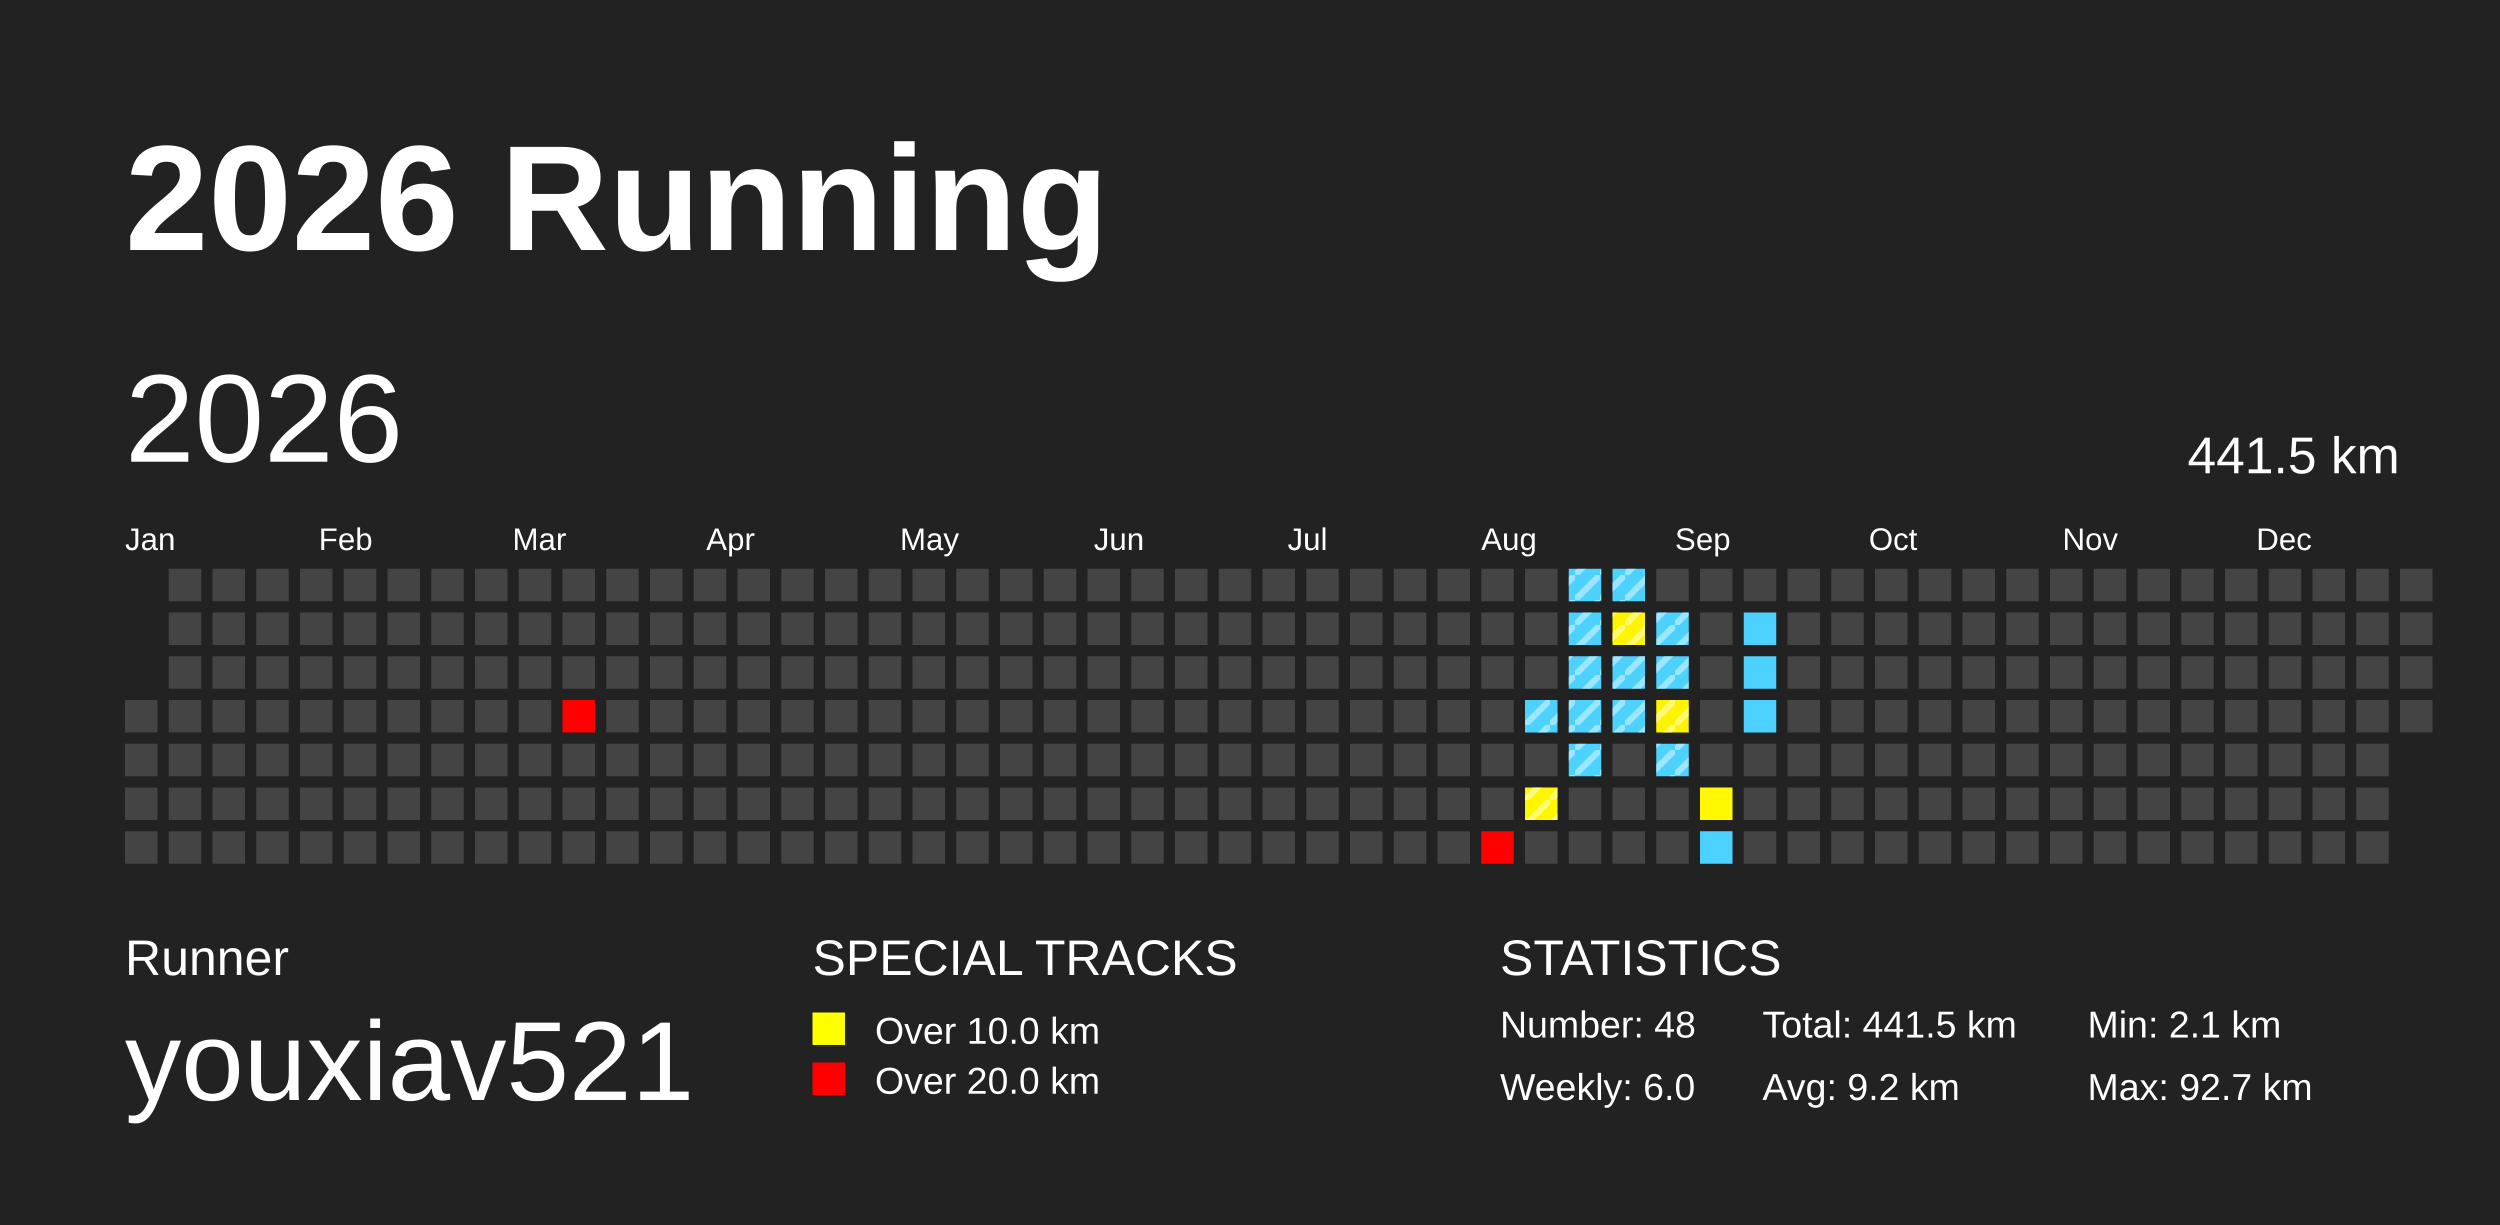
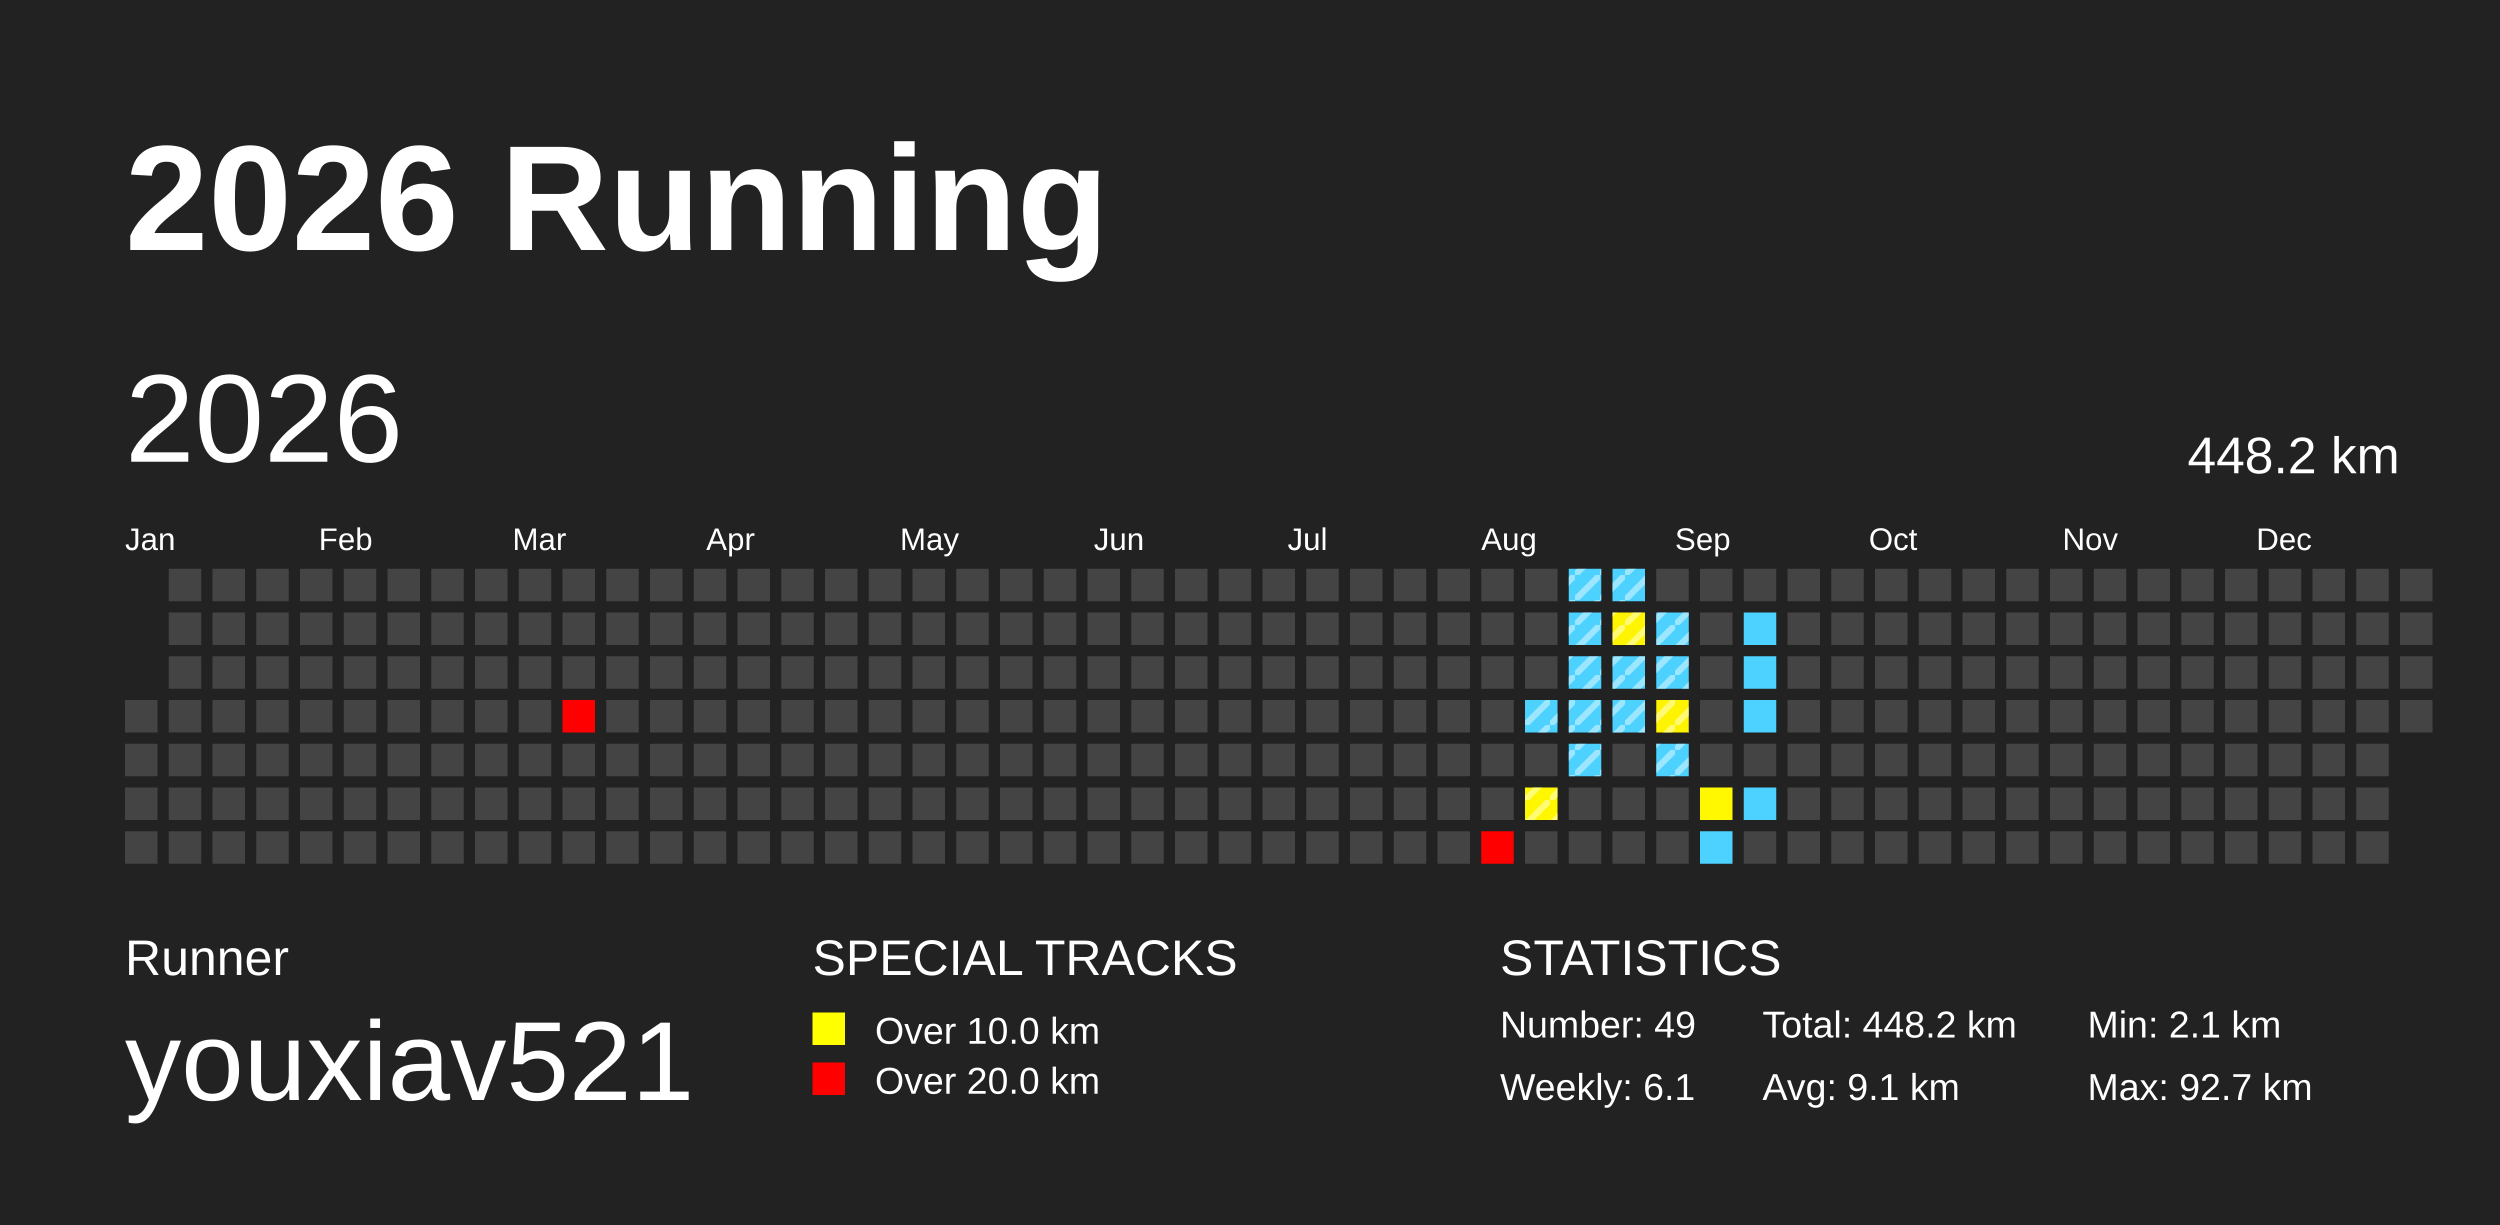
<svg xmlns="http://www.w3.org/2000/svg" baseProfile="full" height="98mm" version="1.1" viewBox="0,0,200,98" width="200mm">
  <defs>
    <pattern height="2" id="indoor-stripe" patternUnits="userSpaceOnUse" width="2">
      <line stroke="white" stroke-opacity="0.45" stroke-width="0.5" x1="0" x2="2" y1="2" y2="0" />
    </pattern>
  </defs>
  <rect fill="#222222" height="98" width="200" x="0" y="0" />
  <text fill="#FFFFFF" style="font-size:12px; font-family:Arial; font-weight:bold;" x="10" y="20">2026 Running</text>
  <text fill="#FFFFFF" style="font-size:4px; font-family:Arial" x="10" y="78">Runner</text>
  <text fill="#FFFFFF" style="font-size:9px; font-family:Arial" x="10" y="88">youxiav521</text>
  <text fill="#FFFFFF" style="font-size:4px; font-family:Arial" x="65" y="78">SPECIAL TRACKS</text>
  <rect fill="yellow" height="2.6" width="2.6" x="65" y="81" />
  <text fill="#FFFFFF" style="font-size:3px; font-family:Arial" x="70" y="83.5">Over 10.0 km</text>
  <rect fill="red" height="2.6" width="2.6" x="65" y="85" />
  <text fill="#FFFFFF" style="font-size:3px; font-family:Arial" x="70" y="87.5">Over 20.0 km</text>
  <text fill="#FFFFFF" style="font-size:4px; font-family:Arial" x="120" y="78">STATISTICS</text>
-   <text fill="#FFFFFF" style="font-size:3px; font-family:Arial" x="120" y="83">Number: 48</text>
-   <text fill="#FFFFFF" style="font-size:3px; font-family:Arial" x="120" y="88">Weekly: 6.0</text>
-   <text fill="#FFFFFF" style="font-size:3px; font-family:Arial" x="141" y="83">Total: 441.5 km</text>
-   <text fill="#FFFFFF" style="font-size:3px; font-family:Arial" x="141" y="88">Avg: 9.2 km</text>
+   <text fill="#FFFFFF" style="font-size:3px; font-family:Arial" x="120" y="83">Number: 49</text>
+   <text fill="#FFFFFF" style="font-size:3px; font-family:Arial" x="120" y="88">Weekly: 6.1</text>
+   <text fill="#FFFFFF" style="font-size:3px; font-family:Arial" x="141" y="83">Total: 448.2 km</text>
+   <text fill="#FFFFFF" style="font-size:3px; font-family:Arial" x="141" y="88">Avg: 9.1 km</text>
  <text fill="#FFFFFF" style="font-size:3px; font-family:Arial" x="167" y="83">Min: 2.1 km</text>
  <text fill="#FFFFFF" style="font-size:3px; font-family:Arial" x="167" y="88">Max: 92.7 km</text>
  <text dominant-baseline="hanging" fill="#FFFFFF" style="font-size:10.0px; font-family:Arial;" x="10" y="30">2026</text>
-   <text dominant-baseline="hanging" fill="#FFFFFF" style="font-size:4.125px; font-family:Arial;" x="175" y="35">441.5 km</text>
+   <text dominant-baseline="hanging" fill="#FFFFFF" style="font-size:4.125px; font-family:Arial;" x="175" y="35">448.2 km</text>
  <text fill="#FFFFFF" style="font-size:2.5px; font-family:Arial" x="10.0" y="44">Jan</text>
  <text fill="#FFFFFF" style="font-size:2.5px; font-family:Arial" x="25.5" y="44">Feb</text>
  <text fill="#FFFFFF" style="font-size:2.5px; font-family:Arial" x="41.0" y="44">Mar</text>
  <text fill="#FFFFFF" style="font-size:2.5px; font-family:Arial" x="56.5" y="44">Apr</text>
  <text fill="#FFFFFF" style="font-size:2.5px; font-family:Arial" x="72.0" y="44">May</text>
  <text fill="#FFFFFF" style="font-size:2.5px; font-family:Arial" x="87.5" y="44">Jun</text>
  <text fill="#FFFFFF" style="font-size:2.5px; font-family:Arial" x="103.0" y="44">Jul</text>
  <text fill="#FFFFFF" style="font-size:2.5px; font-family:Arial" x="118.5" y="44">Aug</text>
  <text fill="#FFFFFF" style="font-size:2.5px; font-family:Arial" x="134.0" y="44">Sep</text>
  <text fill="#FFFFFF" style="font-size:2.5px; font-family:Arial" x="149.5" y="44">Oct</text>
  <text fill="#FFFFFF" style="font-size:2.5px; font-family:Arial" x="165.0" y="44">Nov</text>
  <text fill="#FFFFFF" style="font-size:2.5px; font-family:Arial" x="180.5" y="44">Dec</text>
  <rect fill="#444444" height="2.6" width="2.6" x="10.0" y="56.0" />
  <rect fill="#444444" height="2.6" width="2.6" x="10.0" y="59.5" />
  <rect fill="#444444" height="2.6" width="2.6" x="10.0" y="63.0" />
  <rect fill="#444444" height="2.6" width="2.6" x="10.0" y="66.5" />
  <rect fill="#444444" height="2.6" width="2.6" x="13.5" y="45.5" />
  <rect fill="#444444" height="2.6" width="2.6" x="13.5" y="49.0" />
  <rect fill="#444444" height="2.6" width="2.6" x="13.5" y="52.5" />
  <rect fill="#444444" height="2.6" width="2.6" x="13.5" y="56.0" />
  <rect fill="#444444" height="2.6" width="2.6" x="13.5" y="59.5" />
  <rect fill="#444444" height="2.6" width="2.6" x="13.5" y="63.0" />
  <rect fill="#444444" height="2.6" width="2.6" x="13.5" y="66.5" />
  <rect fill="#444444" height="2.6" width="2.6" x="17.0" y="45.5" />
  <rect fill="#444444" height="2.6" width="2.6" x="17.0" y="49.0" />
  <rect fill="#444444" height="2.6" width="2.6" x="17.0" y="52.5" />
  <rect fill="#444444" height="2.6" width="2.6" x="17.0" y="56.0" />
  <rect fill="#444444" height="2.6" width="2.6" x="17.0" y="59.5" />
  <rect fill="#444444" height="2.6" width="2.6" x="17.0" y="63.0" />
  <rect fill="#444444" height="2.6" width="2.6" x="17.0" y="66.5" />
  <rect fill="#444444" height="2.6" width="2.6" x="20.5" y="45.5" />
  <rect fill="#444444" height="2.6" width="2.6" x="20.5" y="49.0" />
  <rect fill="#444444" height="2.6" width="2.6" x="20.5" y="52.5" />
  <rect fill="#444444" height="2.6" width="2.6" x="20.5" y="56.0" />
  <rect fill="#444444" height="2.6" width="2.6" x="20.5" y="59.5" />
  <rect fill="#444444" height="2.6" width="2.6" x="20.5" y="63.0" />
  <rect fill="#444444" height="2.6" width="2.6" x="20.5" y="66.5" />
  <rect fill="#444444" height="2.6" width="2.6" x="24.0" y="45.5" />
  <rect fill="#444444" height="2.6" width="2.6" x="24.0" y="49.0" />
  <rect fill="#444444" height="2.6" width="2.6" x="24.0" y="52.5" />
  <rect fill="#444444" height="2.6" width="2.6" x="24.0" y="56.0" />
  <rect fill="#444444" height="2.6" width="2.6" x="24.0" y="59.5" />
  <rect fill="#444444" height="2.6" width="2.6" x="24.0" y="63.0" />
  <rect fill="#444444" height="2.6" width="2.6" x="24.0" y="66.5" />
  <rect fill="#444444" height="2.6" width="2.6" x="27.5" y="45.5" />
  <rect fill="#444444" height="2.6" width="2.6" x="27.5" y="49.0" />
  <rect fill="#444444" height="2.6" width="2.6" x="27.5" y="52.5" />
  <rect fill="#444444" height="2.6" width="2.6" x="27.5" y="56.0" />
  <rect fill="#444444" height="2.6" width="2.6" x="27.5" y="59.5" />
  <rect fill="#444444" height="2.6" width="2.6" x="27.5" y="63.0" />
  <rect fill="#444444" height="2.6" width="2.6" x="27.5" y="66.5" />
  <rect fill="#444444" height="2.6" width="2.6" x="31.0" y="45.5" />
  <rect fill="#444444" height="2.6" width="2.6" x="31.0" y="49.0" />
  <rect fill="#444444" height="2.6" width="2.6" x="31.0" y="52.5" />
  <rect fill="#444444" height="2.6" width="2.6" x="31.0" y="56.0" />
  <rect fill="#444444" height="2.6" width="2.6" x="31.0" y="59.5" />
  <rect fill="#444444" height="2.6" width="2.6" x="31.0" y="63.0" />
  <rect fill="#444444" height="2.6" width="2.6" x="31.0" y="66.5" />
  <rect fill="#444444" height="2.6" width="2.6" x="34.5" y="45.5" />
  <rect fill="#444444" height="2.6" width="2.6" x="34.5" y="49.0" />
  <rect fill="#444444" height="2.6" width="2.6" x="34.5" y="52.5" />
  <rect fill="#444444" height="2.6" width="2.6" x="34.5" y="56.0" />
  <rect fill="#444444" height="2.6" width="2.6" x="34.5" y="59.5" />
  <rect fill="#444444" height="2.6" width="2.6" x="34.5" y="63.0" />
  <rect fill="#444444" height="2.6" width="2.6" x="34.5" y="66.5" />
  <rect fill="#444444" height="2.6" width="2.6" x="38.0" y="45.5" />
  <rect fill="#444444" height="2.6" width="2.6" x="38.0" y="49.0" />
  <rect fill="#444444" height="2.6" width="2.6" x="38.0" y="52.5" />
  <rect fill="#444444" height="2.6" width="2.6" x="38.0" y="56.0" />
  <rect fill="#444444" height="2.6" width="2.6" x="38.0" y="59.5" />
  <rect fill="#444444" height="2.6" width="2.6" x="38.0" y="63.0" />
  <rect fill="#444444" height="2.6" width="2.6" x="38.0" y="66.5" />
  <rect fill="#444444" height="2.6" width="2.6" x="41.5" y="45.5" />
  <rect fill="#444444" height="2.6" width="2.6" x="41.5" y="49.0" />
  <rect fill="#444444" height="2.6" width="2.6" x="41.5" y="52.5" />
  <rect fill="#444444" height="2.6" width="2.6" x="41.5" y="56.0" />
  <rect fill="#444444" height="2.6" width="2.6" x="41.5" y="59.5" />
  <rect fill="#444444" height="2.6" width="2.6" x="41.5" y="63.0" />
  <rect fill="#444444" height="2.6" width="2.6" x="41.5" y="66.5" />
  <rect fill="#444444" height="2.6" width="2.6" x="45.0" y="45.5" />
  <rect fill="#444444" height="2.6" width="2.6" x="45.0" y="49.0" />
  <rect fill="#444444" height="2.6" width="2.6" x="45.0" y="52.5" />
  <rect fill="red" height="2.6" width="2.6" x="45.0" y="56.0" />
  <rect fill="#444444" height="2.6" width="2.6" x="45.0" y="59.5" />
  <rect fill="#444444" height="2.6" width="2.6" x="45.0" y="63.0" />
  <rect fill="#444444" height="2.6" width="2.6" x="45.0" y="66.5" />
  <rect fill="#444444" height="2.6" width="2.6" x="48.5" y="45.5" />
  <rect fill="#444444" height="2.6" width="2.6" x="48.5" y="49.0" />
  <rect fill="#444444" height="2.6" width="2.6" x="48.5" y="52.5" />
  <rect fill="#444444" height="2.6" width="2.6" x="48.5" y="56.0" />
  <rect fill="#444444" height="2.6" width="2.6" x="48.5" y="59.5" />
  <rect fill="#444444" height="2.6" width="2.6" x="48.5" y="63.0" />
  <rect fill="#444444" height="2.6" width="2.6" x="48.5" y="66.5" />
  <rect fill="#444444" height="2.6" width="2.6" x="52.0" y="45.5" />
  <rect fill="#444444" height="2.6" width="2.6" x="52.0" y="49.0" />
  <rect fill="#444444" height="2.6" width="2.6" x="52.0" y="52.5" />
  <rect fill="#444444" height="2.6" width="2.6" x="52.0" y="56.0" />
  <rect fill="#444444" height="2.6" width="2.6" x="52.0" y="59.5" />
  <rect fill="#444444" height="2.6" width="2.6" x="52.0" y="63.0" />
  <rect fill="#444444" height="2.6" width="2.6" x="52.0" y="66.5" />
  <rect fill="#444444" height="2.6" width="2.6" x="55.5" y="45.5" />
  <rect fill="#444444" height="2.6" width="2.6" x="55.5" y="49.0" />
  <rect fill="#444444" height="2.6" width="2.6" x="55.5" y="52.5" />
  <rect fill="#444444" height="2.6" width="2.6" x="55.5" y="56.0" />
  <rect fill="#444444" height="2.6" width="2.6" x="55.5" y="59.5" />
  <rect fill="#444444" height="2.6" width="2.6" x="55.5" y="63.0" />
  <rect fill="#444444" height="2.6" width="2.6" x="55.5" y="66.5" />
  <rect fill="#444444" height="2.6" width="2.6" x="59.0" y="45.5" />
  <rect fill="#444444" height="2.6" width="2.6" x="59.0" y="49.0" />
  <rect fill="#444444" height="2.6" width="2.6" x="59.0" y="52.5" />
  <rect fill="#444444" height="2.6" width="2.6" x="59.0" y="56.0" />
  <rect fill="#444444" height="2.6" width="2.6" x="59.0" y="59.5" />
  <rect fill="#444444" height="2.6" width="2.6" x="59.0" y="63.0" />
  <rect fill="#444444" height="2.6" width="2.6" x="59.0" y="66.5" />
  <rect fill="#444444" height="2.6" width="2.6" x="62.5" y="45.5" />
  <rect fill="#444444" height="2.6" width="2.6" x="62.5" y="49.0" />
  <rect fill="#444444" height="2.6" width="2.6" x="62.5" y="52.5" />
  <rect fill="#444444" height="2.6" width="2.6" x="62.5" y="56.0" />
  <rect fill="#444444" height="2.6" width="2.6" x="62.5" y="59.5" />
  <rect fill="#444444" height="2.6" width="2.6" x="62.5" y="63.0" />
  <rect fill="#444444" height="2.6" width="2.6" x="62.5" y="66.5" />
  <rect fill="#444444" height="2.6" width="2.6" x="66.0" y="45.5" />
  <rect fill="#444444" height="2.6" width="2.6" x="66.0" y="49.0" />
  <rect fill="#444444" height="2.6" width="2.6" x="66.0" y="52.5" />
  <rect fill="#444444" height="2.6" width="2.6" x="66.0" y="56.0" />
  <rect fill="#444444" height="2.6" width="2.6" x="66.0" y="59.5" />
  <rect fill="#444444" height="2.6" width="2.6" x="66.0" y="63.0" />
  <rect fill="#444444" height="2.6" width="2.6" x="66.0" y="66.5" />
  <rect fill="#444444" height="2.6" width="2.6" x="69.5" y="45.5" />
  <rect fill="#444444" height="2.6" width="2.6" x="69.5" y="49.0" />
  <rect fill="#444444" height="2.6" width="2.6" x="69.5" y="52.5" />
  <rect fill="#444444" height="2.6" width="2.6" x="69.5" y="56.0" />
  <rect fill="#444444" height="2.6" width="2.6" x="69.5" y="59.5" />
  <rect fill="#444444" height="2.6" width="2.6" x="69.5" y="63.0" />
  <rect fill="#444444" height="2.6" width="2.6" x="69.5" y="66.5" />
  <rect fill="#444444" height="2.6" width="2.6" x="73.0" y="45.5" />
  <rect fill="#444444" height="2.6" width="2.6" x="73.0" y="49.0" />
  <rect fill="#444444" height="2.6" width="2.6" x="73.0" y="52.5" />
  <rect fill="#444444" height="2.6" width="2.6" x="73.0" y="56.0" />
  <rect fill="#444444" height="2.6" width="2.6" x="73.0" y="59.5" />
  <rect fill="#444444" height="2.6" width="2.6" x="73.0" y="63.0" />
  <rect fill="#444444" height="2.6" width="2.6" x="73.0" y="66.5" />
  <rect fill="#444444" height="2.6" width="2.6" x="76.5" y="45.5" />
  <rect fill="#444444" height="2.6" width="2.6" x="76.5" y="49.0" />
  <rect fill="#444444" height="2.6" width="2.6" x="76.5" y="52.5" />
  <rect fill="#444444" height="2.6" width="2.6" x="76.5" y="56.0" />
  <rect fill="#444444" height="2.6" width="2.6" x="76.5" y="59.5" />
  <rect fill="#444444" height="2.6" width="2.6" x="76.5" y="63.0" />
  <rect fill="#444444" height="2.6" width="2.6" x="76.5" y="66.5" />
  <rect fill="#444444" height="2.6" width="2.6" x="80.0" y="45.5" />
  <rect fill="#444444" height="2.6" width="2.6" x="80.0" y="49.0" />
  <rect fill="#444444" height="2.6" width="2.6" x="80.0" y="52.5" />
  <rect fill="#444444" height="2.6" width="2.6" x="80.0" y="56.0" />
  <rect fill="#444444" height="2.6" width="2.6" x="80.0" y="59.5" />
  <rect fill="#444444" height="2.6" width="2.6" x="80.0" y="63.0" />
  <rect fill="#444444" height="2.6" width="2.6" x="80.0" y="66.5" />
  <rect fill="#444444" height="2.6" width="2.6" x="83.5" y="45.5" />
  <rect fill="#444444" height="2.6" width="2.6" x="83.5" y="49.0" />
  <rect fill="#444444" height="2.6" width="2.6" x="83.5" y="52.5" />
  <rect fill="#444444" height="2.6" width="2.6" x="83.5" y="56.0" />
  <rect fill="#444444" height="2.6" width="2.6" x="83.5" y="59.5" />
  <rect fill="#444444" height="2.6" width="2.6" x="83.5" y="63.0" />
  <rect fill="#444444" height="2.6" width="2.6" x="83.5" y="66.5" />
  <rect fill="#444444" height="2.6" width="2.6" x="87.0" y="45.5" />
  <rect fill="#444444" height="2.6" width="2.6" x="87.0" y="49.0" />
  <rect fill="#444444" height="2.6" width="2.6" x="87.0" y="52.5" />
  <rect fill="#444444" height="2.6" width="2.6" x="87.0" y="56.0" />
  <rect fill="#444444" height="2.6" width="2.6" x="87.0" y="59.5" />
  <rect fill="#444444" height="2.6" width="2.6" x="87.0" y="63.0" />
  <rect fill="#444444" height="2.6" width="2.6" x="87.0" y="66.5" />
  <rect fill="#444444" height="2.6" width="2.6" x="90.5" y="45.5" />
  <rect fill="#444444" height="2.6" width="2.6" x="90.5" y="49.0" />
  <rect fill="#444444" height="2.6" width="2.6" x="90.5" y="52.5" />
  <rect fill="#444444" height="2.6" width="2.6" x="90.5" y="56.0" />
  <rect fill="#444444" height="2.6" width="2.6" x="90.5" y="59.5" />
  <rect fill="#444444" height="2.6" width="2.6" x="90.5" y="63.0" />
  <rect fill="#444444" height="2.6" width="2.6" x="90.5" y="66.5" />
  <rect fill="#444444" height="2.6" width="2.6" x="94.0" y="45.5" />
  <rect fill="#444444" height="2.6" width="2.6" x="94.0" y="49.0" />
  <rect fill="#444444" height="2.6" width="2.6" x="94.0" y="52.5" />
  <rect fill="#444444" height="2.6" width="2.6" x="94.0" y="56.0" />
  <rect fill="#444444" height="2.6" width="2.6" x="94.0" y="59.5" />
  <rect fill="#444444" height="2.6" width="2.6" x="94.0" y="63.0" />
  <rect fill="#444444" height="2.6" width="2.6" x="94.0" y="66.5" />
  <rect fill="#444444" height="2.6" width="2.6" x="97.5" y="45.5" />
  <rect fill="#444444" height="2.6" width="2.6" x="97.5" y="49.0" />
  <rect fill="#444444" height="2.6" width="2.6" x="97.5" y="52.5" />
  <rect fill="#444444" height="2.6" width="2.6" x="97.5" y="56.0" />
  <rect fill="#444444" height="2.6" width="2.6" x="97.5" y="59.5" />
  <rect fill="#444444" height="2.6" width="2.6" x="97.5" y="63.0" />
  <rect fill="#444444" height="2.6" width="2.6" x="97.5" y="66.5" />
  <rect fill="#444444" height="2.6" width="2.6" x="101.0" y="45.5" />
  <rect fill="#444444" height="2.6" width="2.6" x="101.0" y="49.0" />
  <rect fill="#444444" height="2.6" width="2.6" x="101.0" y="52.5" />
  <rect fill="#444444" height="2.6" width="2.6" x="101.0" y="56.0" />
  <rect fill="#444444" height="2.6" width="2.6" x="101.0" y="59.5" />
  <rect fill="#444444" height="2.6" width="2.6" x="101.0" y="63.0" />
  <rect fill="#444444" height="2.6" width="2.6" x="101.0" y="66.5" />
  <rect fill="#444444" height="2.6" width="2.6" x="104.5" y="45.5" />
  <rect fill="#444444" height="2.6" width="2.6" x="104.5" y="49.0" />
  <rect fill="#444444" height="2.6" width="2.6" x="104.5" y="52.5" />
  <rect fill="#444444" height="2.6" width="2.6" x="104.5" y="56.0" />
  <rect fill="#444444" height="2.6" width="2.6" x="104.5" y="59.5" />
  <rect fill="#444444" height="2.6" width="2.6" x="104.5" y="63.0" />
  <rect fill="#444444" height="2.6" width="2.6" x="104.5" y="66.5" />
  <rect fill="#444444" height="2.6" width="2.6" x="108.0" y="45.5" />
  <rect fill="#444444" height="2.6" width="2.6" x="108.0" y="49.0" />
  <rect fill="#444444" height="2.6" width="2.6" x="108.0" y="52.5" />
  <rect fill="#444444" height="2.6" width="2.6" x="108.0" y="56.0" />
  <rect fill="#444444" height="2.6" width="2.6" x="108.0" y="59.5" />
  <rect fill="#444444" height="2.6" width="2.6" x="108.0" y="63.0" />
  <rect fill="#444444" height="2.6" width="2.6" x="108.0" y="66.5" />
  <rect fill="#444444" height="2.6" width="2.6" x="111.5" y="45.5" />
  <rect fill="#444444" height="2.6" width="2.6" x="111.5" y="49.0" />
  <rect fill="#444444" height="2.6" width="2.6" x="111.5" y="52.5" />
  <rect fill="#444444" height="2.6" width="2.6" x="111.5" y="56.0" />
  <rect fill="#444444" height="2.6" width="2.6" x="111.5" y="59.5" />
  <rect fill="#444444" height="2.6" width="2.6" x="111.5" y="63.0" />
  <rect fill="#444444" height="2.6" width="2.6" x="111.5" y="66.5" />
  <rect fill="#444444" height="2.6" width="2.6" x="115.0" y="45.5" />
  <rect fill="#444444" height="2.6" width="2.6" x="115.0" y="49.0" />
  <rect fill="#444444" height="2.6" width="2.6" x="115.0" y="52.5" />
  <rect fill="#444444" height="2.6" width="2.6" x="115.0" y="56.0" />
  <rect fill="#444444" height="2.6" width="2.6" x="115.0" y="59.5" />
  <rect fill="#444444" height="2.6" width="2.6" x="115.0" y="63.0" />
  <rect fill="#444444" height="2.6" width="2.6" x="115.0" y="66.5" />
  <rect fill="#444444" height="2.6" width="2.6" x="118.5" y="45.5" />
  <rect fill="#444444" height="2.6" width="2.6" x="118.5" y="49.0" />
  <rect fill="#444444" height="2.6" width="2.6" x="118.5" y="52.5" />
  <rect fill="#444444" height="2.6" width="2.6" x="118.5" y="56.0" />
  <rect fill="#444444" height="2.6" width="2.6" x="118.5" y="59.5" />
  <rect fill="#444444" height="2.6" width="2.6" x="118.5" y="63.0" />
  <rect fill="red" height="2.6" width="2.6" x="118.5" y="66.5" />
  <rect fill="#444444" height="2.6" width="2.6" x="122.0" y="45.5" />
  <rect fill="#444444" height="2.6" width="2.6" x="122.0" y="49.0" />
  <rect fill="#444444" height="2.6" width="2.6" x="122.0" y="52.5" />
  <rect fill="#4dd2ff" height="2.6" width="2.6" x="122.0" y="56.0" />
  <rect fill="url(#indoor-stripe)" height="2.6" style="pointer-events: none;" width="2.6" x="122.0" y="56.0" />
  <rect fill="#444444" height="2.6" width="2.6" x="122.0" y="59.5" />
  <rect fill="#fff700" height="2.6" width="2.6" x="122.0" y="63.0" />
  <rect fill="url(#indoor-stripe)" height="2.6" style="pointer-events: none;" width="2.6" x="122.0" y="63.0" />
  <rect fill="#444444" height="2.6" width="2.6" x="122.0" y="66.5" />
  <rect fill="#4dd2ff" height="2.6" width="2.6" x="125.5" y="45.5" />
  <rect fill="url(#indoor-stripe)" height="2.6" style="pointer-events: none;" width="2.6" x="125.5" y="45.5" />
  <rect fill="#4dd2ff" height="2.6" width="2.6" x="125.5" y="49.0" />
  <rect fill="url(#indoor-stripe)" height="2.6" style="pointer-events: none;" width="2.6" x="125.5" y="49.0" />
  <rect fill="#4dd2ff" height="2.6" width="2.6" x="125.5" y="52.5" />
  <rect fill="url(#indoor-stripe)" height="2.6" style="pointer-events: none;" width="2.6" x="125.5" y="52.5" />
  <rect fill="#4dd2ff" height="2.6" width="2.6" x="125.5" y="56.0" />
  <rect fill="url(#indoor-stripe)" height="2.6" style="pointer-events: none;" width="2.6" x="125.5" y="56.0" />
  <rect fill="#4dd2ff" height="2.6" width="2.6" x="125.5" y="59.5" />
  <rect fill="url(#indoor-stripe)" height="2.6" style="pointer-events: none;" width="2.6" x="125.5" y="59.5" />
  <rect fill="#444444" height="2.6" width="2.6" x="125.5" y="63.0" />
  <rect fill="#444444" height="2.6" width="2.6" x="125.5" y="66.5" />
  <rect fill="#4dd2ff" height="2.6" width="2.6" x="129.0" y="45.5" />
  <rect fill="url(#indoor-stripe)" height="2.6" style="pointer-events: none;" width="2.6" x="129.0" y="45.5" />
  <rect fill="#fff500" height="2.6" width="2.6" x="129.0" y="49.0" />
  <rect fill="url(#indoor-stripe)" height="2.6" style="pointer-events: none;" width="2.6" x="129.0" y="49.0" />
  <rect fill="#4dd2ff" height="2.6" width="2.6" x="129.0" y="52.5" />
  <rect fill="url(#indoor-stripe)" height="2.6" style="pointer-events: none;" width="2.6" x="129.0" y="52.5" />
  <rect fill="#4dd2ff" height="2.6" width="2.6" x="129.0" y="56.0" />
  <rect fill="url(#indoor-stripe)" height="2.6" style="pointer-events: none;" width="2.6" x="129.0" y="56.0" />
  <rect fill="#444444" height="2.6" width="2.6" x="129.0" y="59.5" />
  <rect fill="#444444" height="2.6" width="2.6" x="129.0" y="63.0" />
  <rect fill="#444444" height="2.6" width="2.6" x="129.0" y="66.5" />
  <rect fill="#444444" height="2.6" width="2.6" x="132.5" y="45.5" />
  <rect fill="#4dd2ff" height="2.6" width="2.6" x="132.5" y="49.0" />
  <rect fill="url(#indoor-stripe)" height="2.6" style="pointer-events: none;" width="2.6" x="132.5" y="49.0" />
  <rect fill="#4dd2ff" height="2.6" width="2.6" x="132.5" y="52.5" />
  <rect fill="url(#indoor-stripe)" height="2.6" style="pointer-events: none;" width="2.6" x="132.5" y="52.5" />
  <rect fill="#fff400" height="2.6" width="2.6" x="132.5" y="56.0" />
  <rect fill="url(#indoor-stripe)" height="2.6" style="pointer-events: none;" width="2.6" x="132.5" y="56.0" />
  <rect fill="#4dd2ff" height="2.6" width="2.6" x="132.5" y="59.5" />
  <rect fill="url(#indoor-stripe)" height="2.6" style="pointer-events: none;" width="2.6" x="132.5" y="59.5" />
  <rect fill="#444444" height="2.6" width="2.6" x="132.5" y="63.0" />
  <rect fill="#444444" height="2.6" width="2.6" x="132.5" y="66.5" />
  <rect fill="#444444" height="2.6" width="2.6" x="136.0" y="45.5" />
  <rect fill="#444444" height="2.6" width="2.6" x="136.0" y="49.0" />
  <rect fill="#444444" height="2.6" width="2.6" x="136.0" y="52.5" />
  <rect fill="#444444" height="2.6" width="2.6" x="136.0" y="56.0" />
  <rect fill="#444444" height="2.6" width="2.6" x="136.0" y="59.5" />
  <rect fill="#fff800" height="2.6" width="2.6" x="136.0" y="63.0" />
  <rect fill="#4dd2ff" height="2.6" width="2.6" x="136.0" y="66.5" />
  <rect fill="#444444" height="2.6" width="2.6" x="139.5" y="45.5" />
  <rect fill="#4dd2ff" height="2.6" width="2.6" x="139.5" y="49.0" />
  <rect fill="#4dd2ff" height="2.6" width="2.6" x="139.5" y="52.5" />
  <rect fill="#4dd2ff" height="2.6" width="2.6" x="139.5" y="56.0" />
  <rect fill="#444444" height="2.6" width="2.6" x="139.5" y="59.5" />
-   <rect fill="#444444" height="2.6" width="2.6" x="139.5" y="63.0" />
+   <rect fill="#4dd2ff" height="2.6" width="2.6" x="139.5" y="63.0" />
  <rect fill="#444444" height="2.6" width="2.6" x="139.5" y="66.5" />
  <rect fill="#444444" height="2.6" width="2.6" x="143.0" y="45.5" />
  <rect fill="#444444" height="2.6" width="2.6" x="143.0" y="49.0" />
  <rect fill="#444444" height="2.6" width="2.6" x="143.0" y="52.5" />
  <rect fill="#444444" height="2.6" width="2.6" x="143.0" y="56.0" />
  <rect fill="#444444" height="2.6" width="2.6" x="143.0" y="59.5" />
  <rect fill="#444444" height="2.6" width="2.6" x="143.0" y="63.0" />
  <rect fill="#444444" height="2.6" width="2.6" x="143.0" y="66.5" />
  <rect fill="#444444" height="2.6" width="2.6" x="146.5" y="45.5" />
  <rect fill="#444444" height="2.6" width="2.6" x="146.5" y="49.0" />
  <rect fill="#444444" height="2.6" width="2.6" x="146.5" y="52.5" />
  <rect fill="#444444" height="2.6" width="2.6" x="146.5" y="56.0" />
  <rect fill="#444444" height="2.6" width="2.6" x="146.5" y="59.5" />
  <rect fill="#444444" height="2.6" width="2.6" x="146.5" y="63.0" />
  <rect fill="#444444" height="2.6" width="2.6" x="146.5" y="66.5" />
  <rect fill="#444444" height="2.6" width="2.6" x="150.0" y="45.5" />
  <rect fill="#444444" height="2.6" width="2.6" x="150.0" y="49.0" />
  <rect fill="#444444" height="2.6" width="2.6" x="150.0" y="52.5" />
  <rect fill="#444444" height="2.6" width="2.6" x="150.0" y="56.0" />
  <rect fill="#444444" height="2.6" width="2.6" x="150.0" y="59.5" />
  <rect fill="#444444" height="2.6" width="2.6" x="150.0" y="63.0" />
  <rect fill="#444444" height="2.6" width="2.6" x="150.0" y="66.5" />
  <rect fill="#444444" height="2.6" width="2.6" x="153.5" y="45.5" />
  <rect fill="#444444" height="2.6" width="2.6" x="153.5" y="49.0" />
  <rect fill="#444444" height="2.6" width="2.6" x="153.5" y="52.5" />
  <rect fill="#444444" height="2.6" width="2.6" x="153.5" y="56.0" />
  <rect fill="#444444" height="2.6" width="2.6" x="153.5" y="59.5" />
  <rect fill="#444444" height="2.6" width="2.6" x="153.5" y="63.0" />
  <rect fill="#444444" height="2.6" width="2.6" x="153.5" y="66.5" />
  <rect fill="#444444" height="2.6" width="2.6" x="157.0" y="45.5" />
  <rect fill="#444444" height="2.6" width="2.6" x="157.0" y="49.0" />
  <rect fill="#444444" height="2.6" width="2.6" x="157.0" y="52.5" />
  <rect fill="#444444" height="2.6" width="2.6" x="157.0" y="56.0" />
  <rect fill="#444444" height="2.6" width="2.6" x="157.0" y="59.5" />
  <rect fill="#444444" height="2.6" width="2.6" x="157.0" y="63.0" />
  <rect fill="#444444" height="2.6" width="2.6" x="157.0" y="66.5" />
  <rect fill="#444444" height="2.6" width="2.6" x="160.5" y="45.5" />
  <rect fill="#444444" height="2.6" width="2.6" x="160.5" y="49.0" />
  <rect fill="#444444" height="2.6" width="2.6" x="160.5" y="52.5" />
  <rect fill="#444444" height="2.6" width="2.6" x="160.5" y="56.0" />
  <rect fill="#444444" height="2.6" width="2.6" x="160.5" y="59.5" />
  <rect fill="#444444" height="2.6" width="2.6" x="160.5" y="63.0" />
  <rect fill="#444444" height="2.6" width="2.6" x="160.5" y="66.5" />
  <rect fill="#444444" height="2.6" width="2.6" x="164.0" y="45.5" />
  <rect fill="#444444" height="2.6" width="2.6" x="164.0" y="49.0" />
  <rect fill="#444444" height="2.6" width="2.6" x="164.0" y="52.5" />
  <rect fill="#444444" height="2.6" width="2.6" x="164.0" y="56.0" />
  <rect fill="#444444" height="2.6" width="2.6" x="164.0" y="59.5" />
  <rect fill="#444444" height="2.6" width="2.6" x="164.0" y="63.0" />
  <rect fill="#444444" height="2.6" width="2.6" x="164.0" y="66.5" />
  <rect fill="#444444" height="2.6" width="2.6" x="167.5" y="45.5" />
  <rect fill="#444444" height="2.6" width="2.6" x="167.5" y="49.0" />
  <rect fill="#444444" height="2.6" width="2.6" x="167.5" y="52.5" />
  <rect fill="#444444" height="2.6" width="2.6" x="167.5" y="56.0" />
  <rect fill="#444444" height="2.6" width="2.6" x="167.5" y="59.5" />
  <rect fill="#444444" height="2.6" width="2.6" x="167.5" y="63.0" />
  <rect fill="#444444" height="2.6" width="2.6" x="167.5" y="66.5" />
  <rect fill="#444444" height="2.6" width="2.6" x="171.0" y="45.5" />
  <rect fill="#444444" height="2.6" width="2.6" x="171.0" y="49.0" />
  <rect fill="#444444" height="2.6" width="2.6" x="171.0" y="52.5" />
  <rect fill="#444444" height="2.6" width="2.6" x="171.0" y="56.0" />
  <rect fill="#444444" height="2.6" width="2.6" x="171.0" y="59.5" />
  <rect fill="#444444" height="2.6" width="2.6" x="171.0" y="63.0" />
  <rect fill="#444444" height="2.6" width="2.6" x="171.0" y="66.5" />
  <rect fill="#444444" height="2.6" width="2.6" x="174.5" y="45.5" />
  <rect fill="#444444" height="2.6" width="2.6" x="174.5" y="49.0" />
  <rect fill="#444444" height="2.6" width="2.6" x="174.5" y="52.5" />
  <rect fill="#444444" height="2.6" width="2.6" x="174.5" y="56.0" />
  <rect fill="#444444" height="2.6" width="2.6" x="174.5" y="59.5" />
  <rect fill="#444444" height="2.6" width="2.6" x="174.5" y="63.0" />
  <rect fill="#444444" height="2.6" width="2.6" x="174.5" y="66.5" />
  <rect fill="#444444" height="2.6" width="2.6" x="178.0" y="45.5" />
  <rect fill="#444444" height="2.6" width="2.6" x="178.0" y="49.0" />
  <rect fill="#444444" height="2.6" width="2.6" x="178.0" y="52.5" />
  <rect fill="#444444" height="2.6" width="2.6" x="178.0" y="56.0" />
  <rect fill="#444444" height="2.6" width="2.6" x="178.0" y="59.5" />
  <rect fill="#444444" height="2.6" width="2.6" x="178.0" y="63.0" />
  <rect fill="#444444" height="2.6" width="2.6" x="178.0" y="66.5" />
  <rect fill="#444444" height="2.6" width="2.6" x="181.5" y="45.5" />
  <rect fill="#444444" height="2.6" width="2.6" x="181.5" y="49.0" />
  <rect fill="#444444" height="2.6" width="2.6" x="181.5" y="52.5" />
  <rect fill="#444444" height="2.6" width="2.6" x="181.5" y="56.0" />
  <rect fill="#444444" height="2.6" width="2.6" x="181.5" y="59.5" />
  <rect fill="#444444" height="2.6" width="2.6" x="181.5" y="63.0" />
  <rect fill="#444444" height="2.6" width="2.6" x="181.5" y="66.5" />
  <rect fill="#444444" height="2.6" width="2.6" x="185.0" y="45.5" />
  <rect fill="#444444" height="2.6" width="2.6" x="185.0" y="49.0" />
  <rect fill="#444444" height="2.6" width="2.6" x="185.0" y="52.5" />
  <rect fill="#444444" height="2.6" width="2.6" x="185.0" y="56.0" />
  <rect fill="#444444" height="2.6" width="2.6" x="185.0" y="59.5" />
  <rect fill="#444444" height="2.6" width="2.6" x="185.0" y="63.0" />
  <rect fill="#444444" height="2.6" width="2.6" x="185.0" y="66.5" />
  <rect fill="#444444" height="2.6" width="2.6" x="188.5" y="45.5" />
  <rect fill="#444444" height="2.6" width="2.6" x="188.5" y="49.0" />
  <rect fill="#444444" height="2.6" width="2.6" x="188.5" y="52.5" />
  <rect fill="#444444" height="2.6" width="2.6" x="188.5" y="56.0" />
  <rect fill="#444444" height="2.6" width="2.6" x="188.5" y="59.5" />
  <rect fill="#444444" height="2.6" width="2.6" x="188.5" y="63.0" />
  <rect fill="#444444" height="2.6" width="2.6" x="188.5" y="66.5" />
  <rect fill="#444444" height="2.6" width="2.6" x="192.0" y="45.5" />
  <rect fill="#444444" height="2.6" width="2.6" x="192.0" y="49.0" />
  <rect fill="#444444" height="2.6" width="2.6" x="192.0" y="52.5" />
  <rect fill="#444444" height="2.6" width="2.6" x="192.0" y="56.0" />
</svg>
